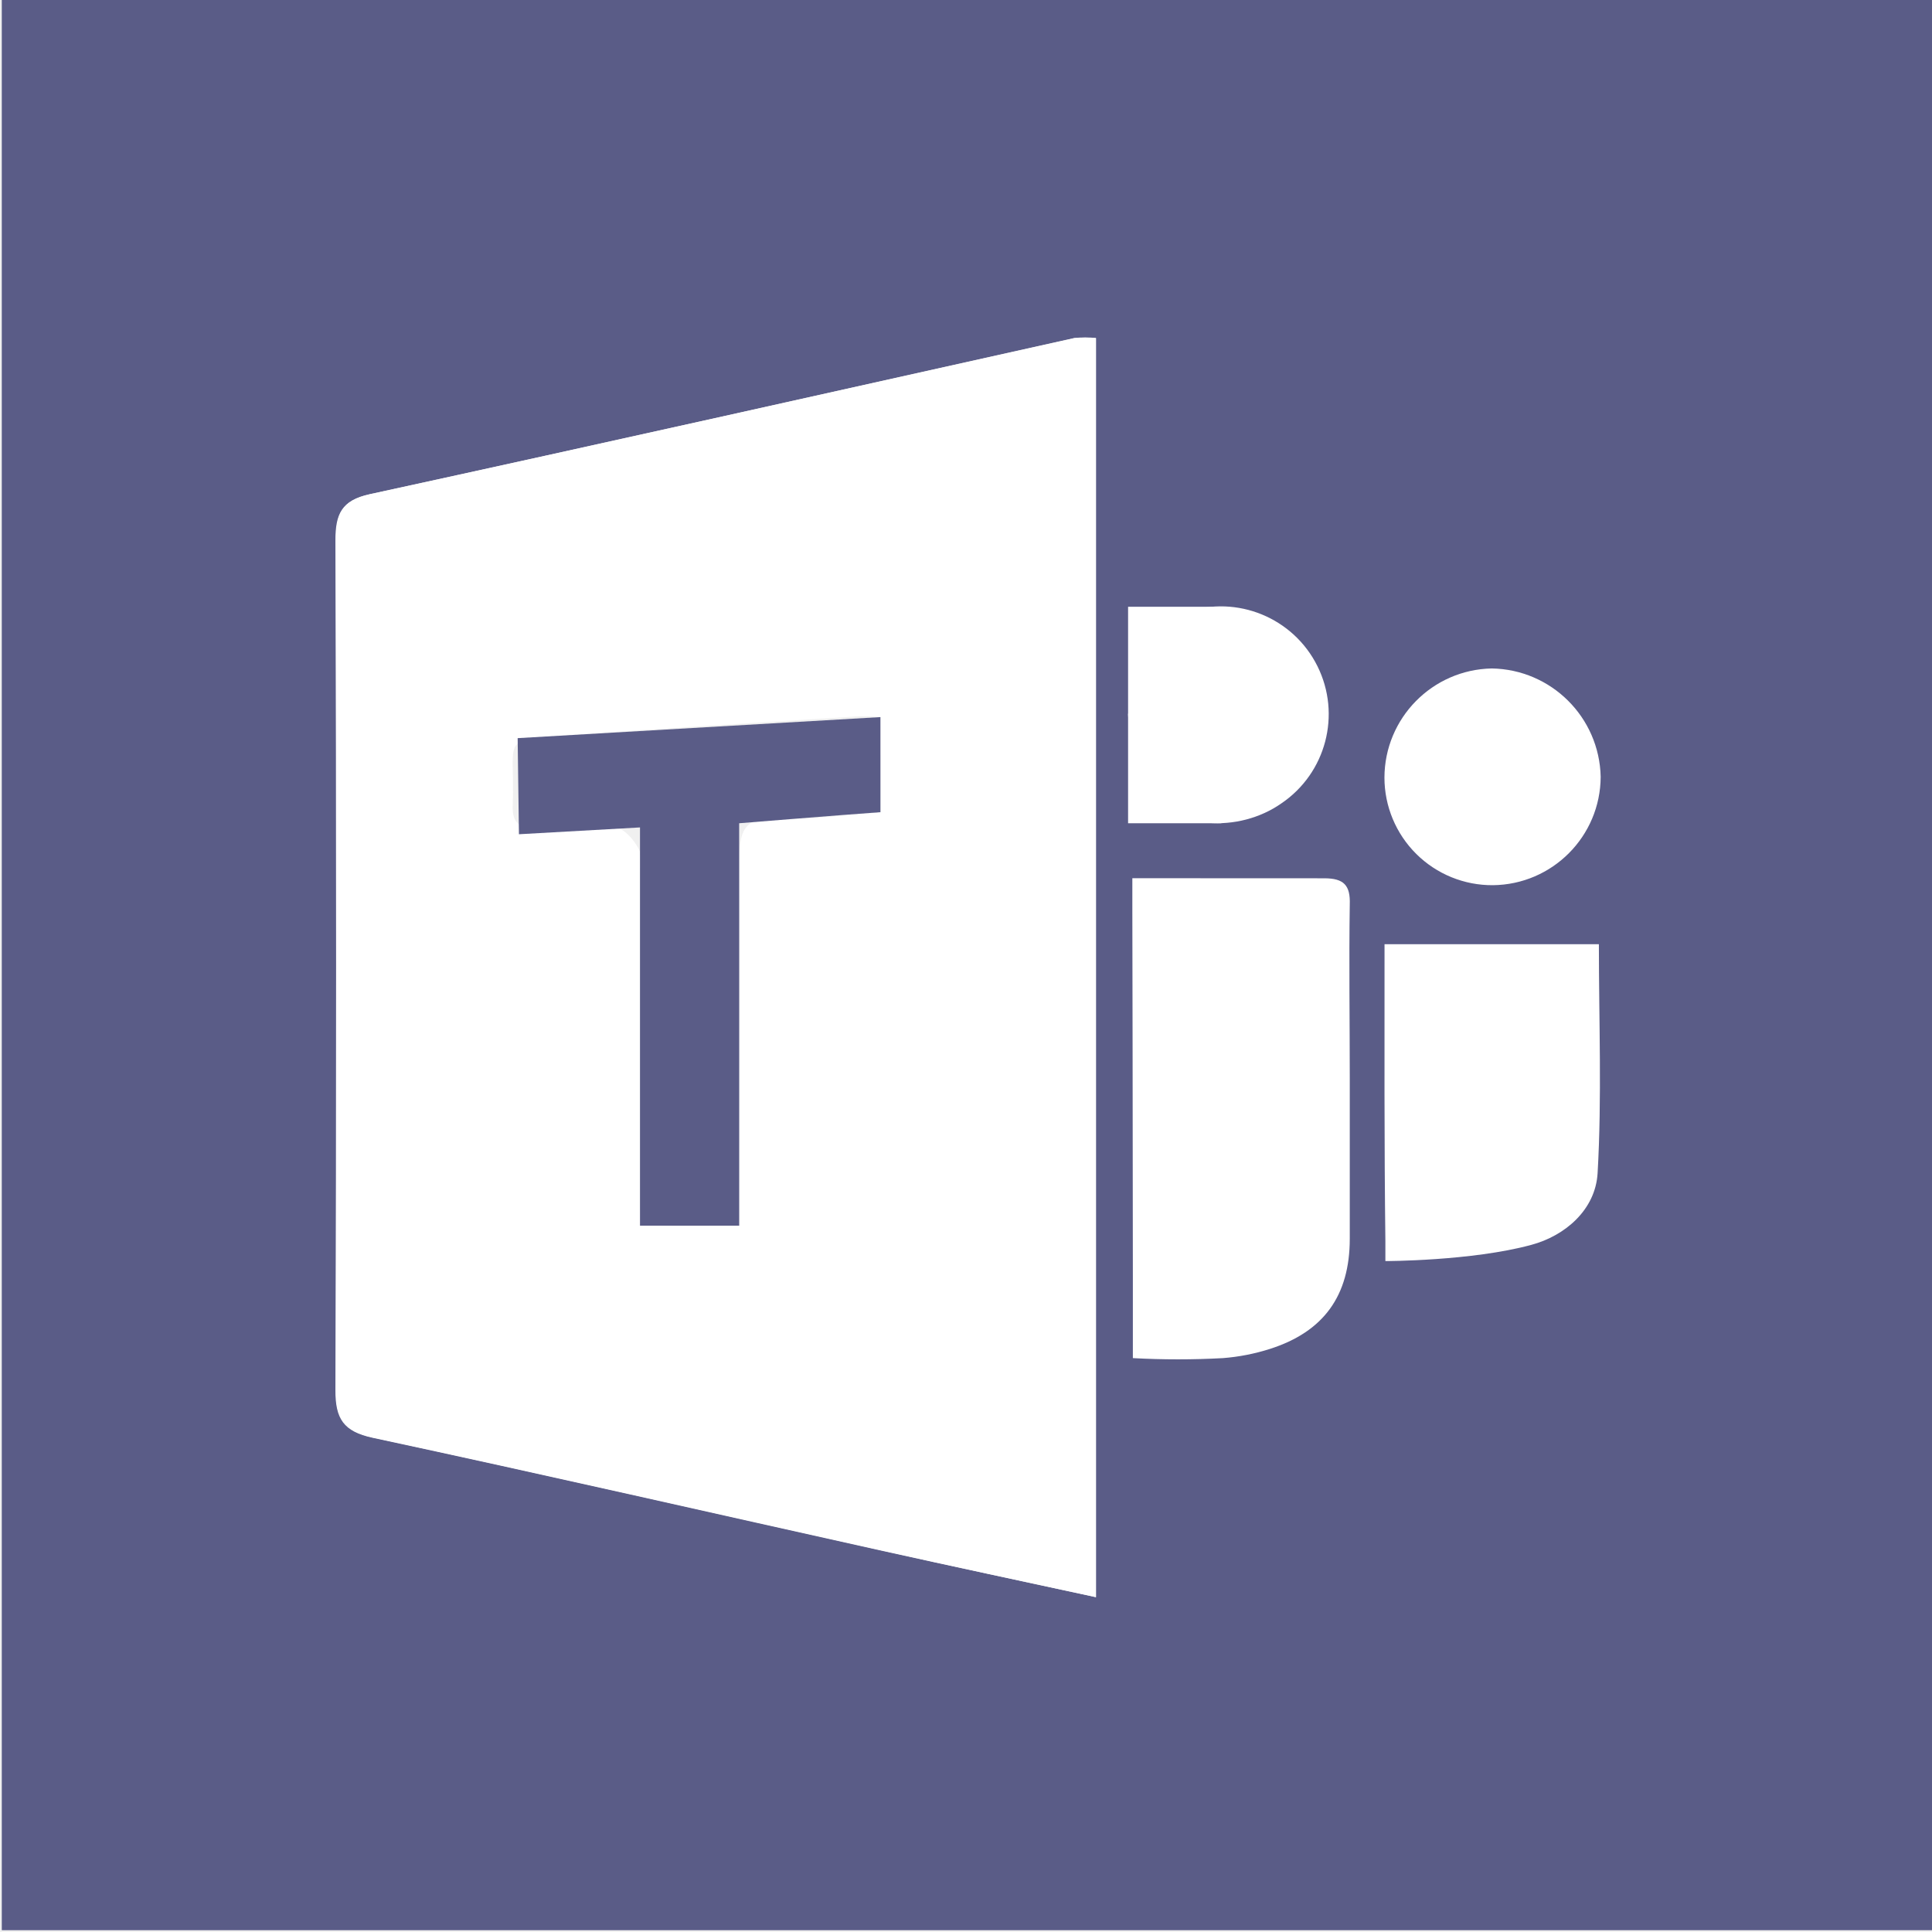
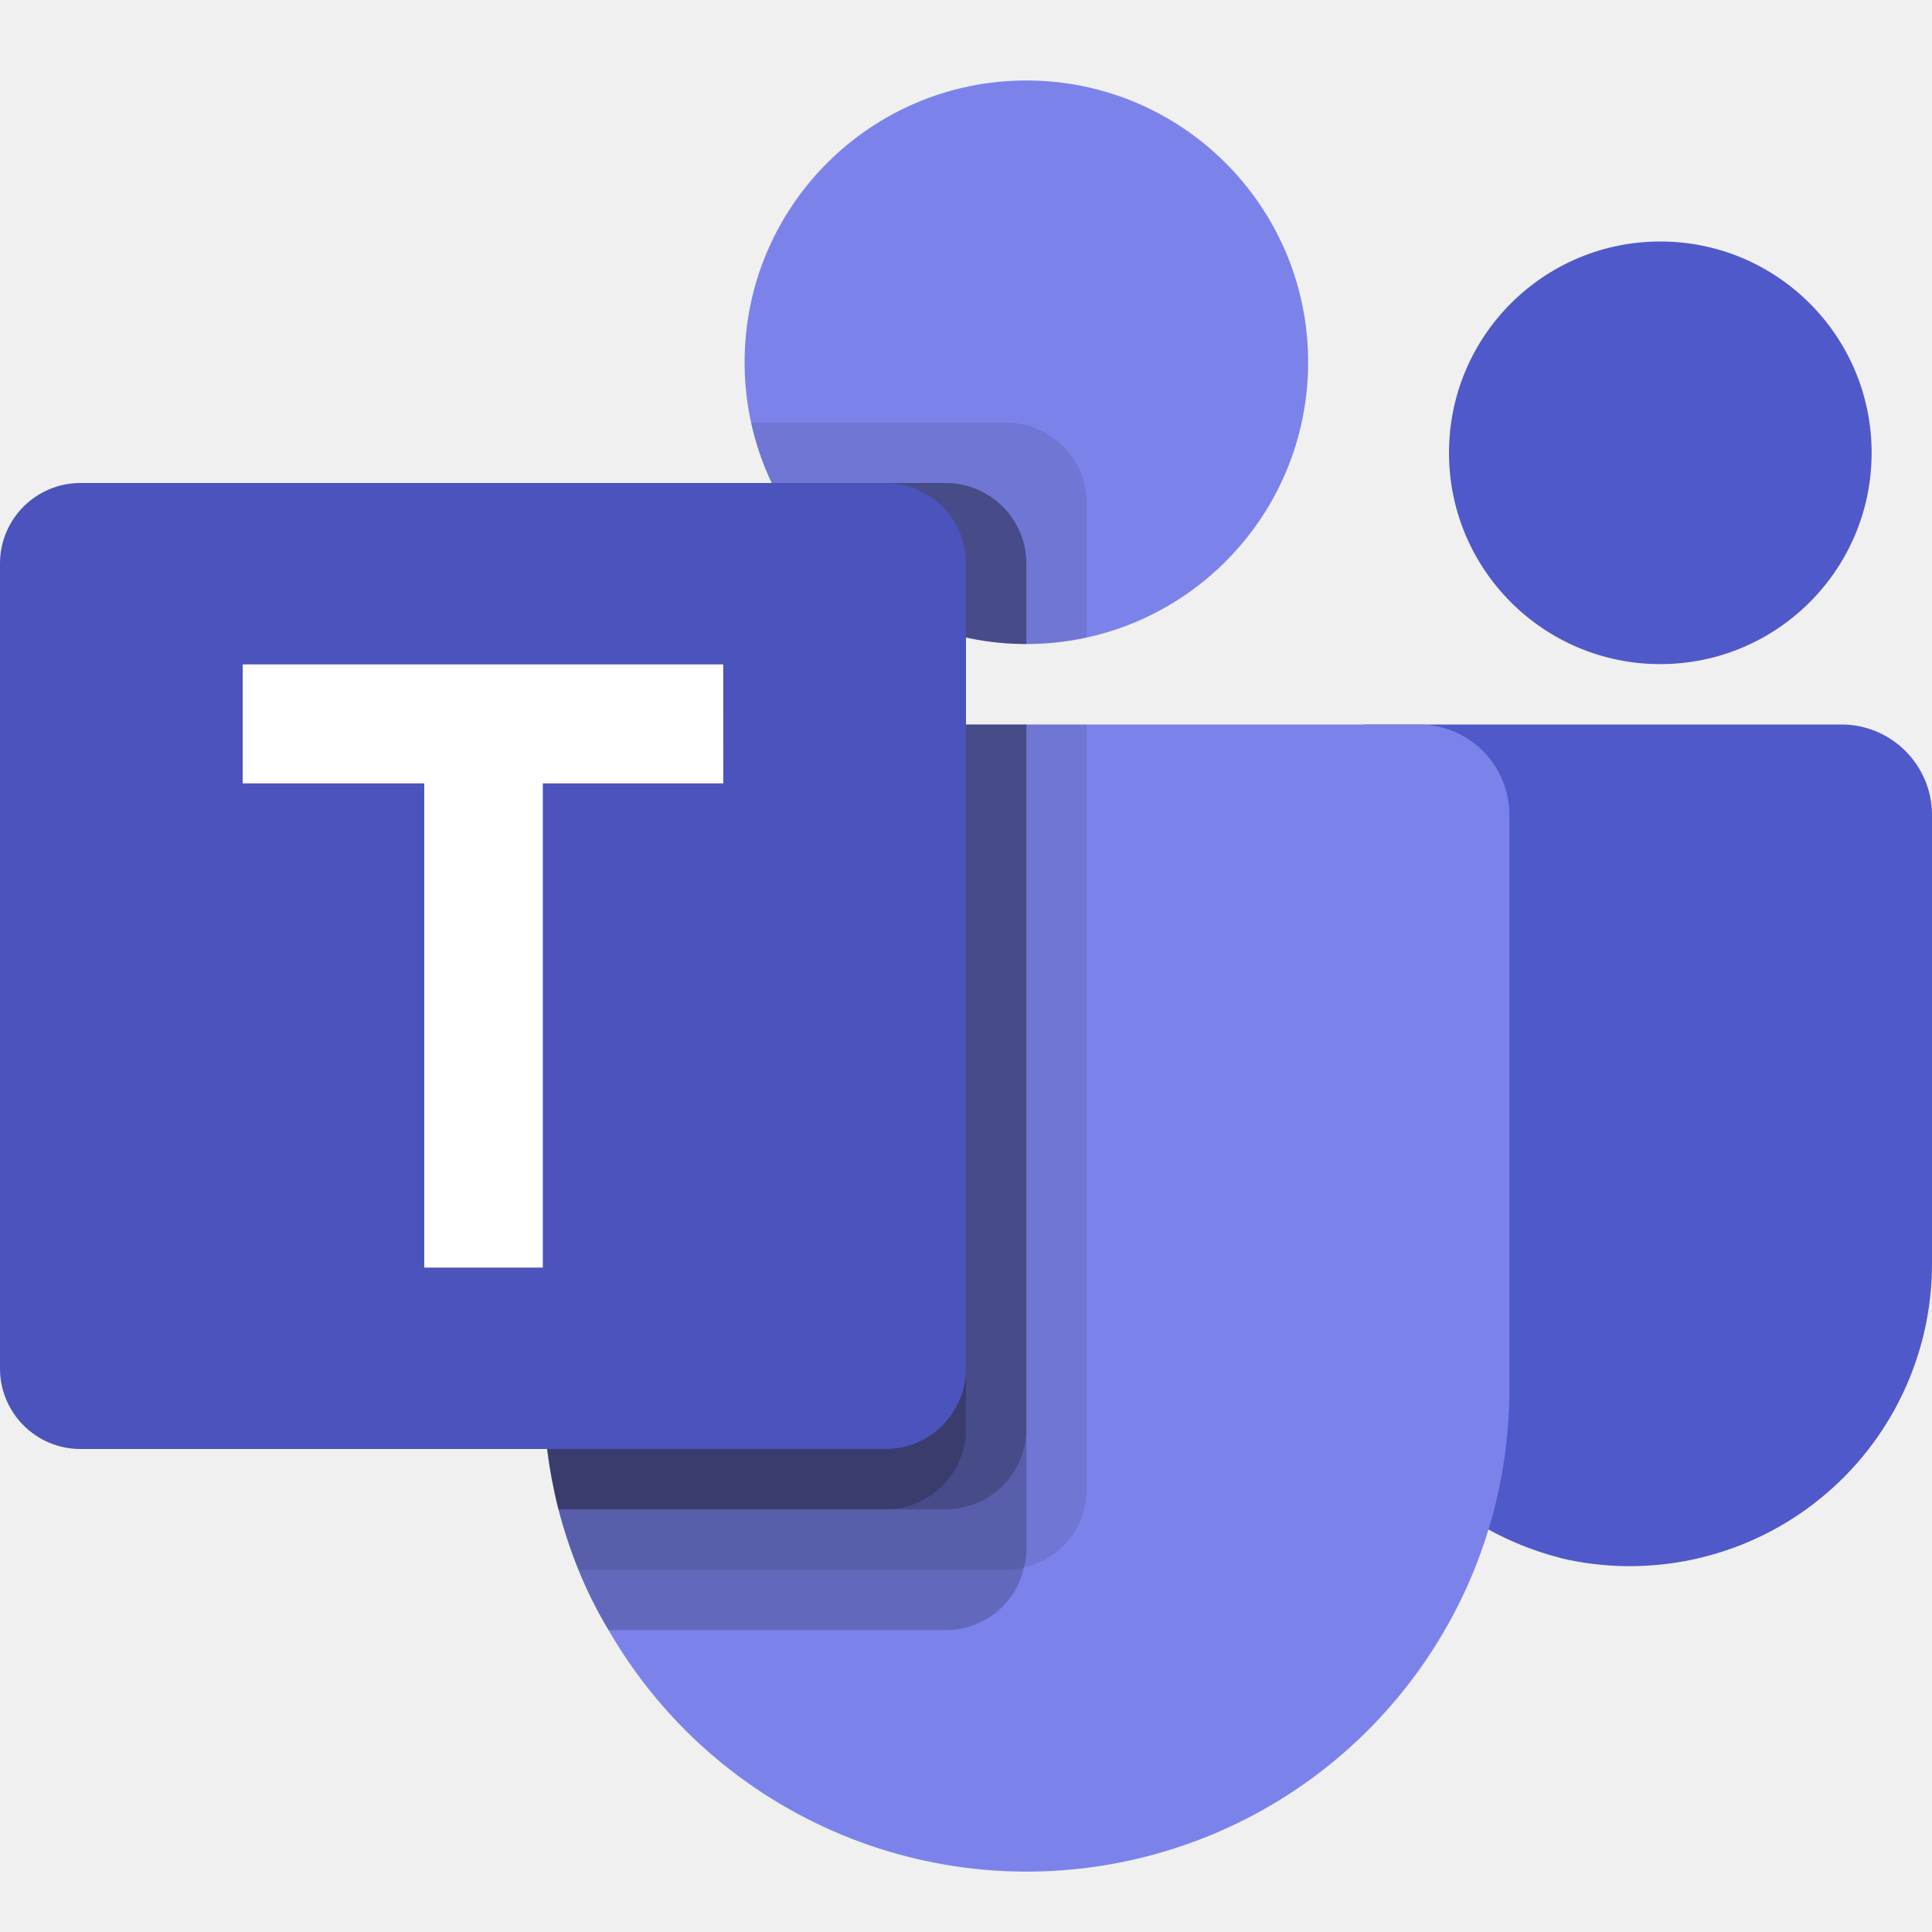
- <svg xmlns="http://www.w3.org/2000/svg" id="Ebene_1" data-name="Ebene 1" viewBox="0 0 226.77 226.77">
-   <defs>
-     <style>.cls-1{fill:#5a5c87;}.cls-2{fill:#fff;}</style>
-   </defs>
-   <path class="cls-1" d="M.21,226.56V-.21H227V226.56Zm128.43-39.1V39.67a13.17,13.17,0,0,0-2.53,0C98.55,45.81,71,52,43.43,58c-3.34.73-4,2.34-4,5.41q.12,49.87,0,99.74c0,3.34.93,4.85,4.37,5.59,20,4.3,39.93,8.85,59.9,13.29C111.82,183.86,120,185.6,128.64,187.47Z" />
-   <path class="cls-2" d="M128.64,187.47c-8.62-1.87-16.82-3.61-25-5.42-20-4.44-39.9-9-59.9-13.29-3.44-.74-4.38-2.24-4.37-5.59q.16-49.87,0-99.74c0-3.07.7-4.69,4-5.41C71,52,98.55,45.81,126.11,39.69a13.17,13.17,0,0,1,2.53,0Zm-25.3-103.3a23.75,23.75,0,0,0-2.38-.1c-11.15.7-22.31,1.35-33.45,2.17-9.16.68-7,0-7.33,8.29-.08,2,.75,2.69,2.67,2.62a72.33,72.33,0,0,1,9.42,0c1,.09,2.17,1.45,2.71,2.52.46.91.13,2.22.13,3.35q0,18.49,0,37c0,1.75-.25,3.78,2.38,3.85,3,.08,5.93,0,9.32,0,0-1.81,0-3.17,0-4.52,0-12.83.07-25.66,0-38.48,0-3.08.33-4.91,4.16-4.77,4.09.15,8.2-.46,12.41-.75Z" />
-   <path class="cls-2" d="M155.43,103.09c2.32,0,3.08.83,3,3.08-.1,6.79,0,13.58,0,20.37,0,6.29,0,12.57,0,18.86,0,6.7-3.08,10.92-9.37,12.93a24.26,24.26,0,0,1-5.52,1.08,96.72,96.72,0,0,1-10.57,0s0-5.09,0-9.71c0-14.21-.06-42.62-.06-42.62v-4" />
-   <path class="cls-2" d="M162.51,110.83h25.16c0,9.1.36,18-.15,26.87-.25,4.29-3.8,7.35-7.79,8.42-7,1.9-17.12,1.9-17.12,1.9s0-1.92,0-2.35C162.47,134.23,162.51,122.78,162.51,110.83Z" />
-   <path class="cls-2" d="M187.88,91.17a12.78,12.78,0,0,1-12.66,12.73A12.64,12.64,0,0,1,162.5,91.28a12.85,12.85,0,0,1,12.6-12.82A13,13,0,0,1,187.88,91.17Z" />
-   <path class="cls-2" d="M132.41,83.85s1.3-10,6.82-12A12.65,12.65,0,0,1,150.4,94.3c-5,3.5-12.58,3.13-16-1.63C132.75,90.43,132.41,83.85,132.41,83.85Z" />
-   <path class="cls-1" d="M103.34,84.17V95.33c-4.21.29-16.58,1.3-16.58,1.3s0,45.42,0,47.23H75.12l0-46.74-14.21.8-.15-11.28" />
-   <rect class="cls-2" x="132.41" y="71.22" width="10.95" height="25.41" />
+ <svg xmlns="http://www.w3.org/2000/svg" viewBox="0 0 32 32">
+   <g id="STYLE_COLOR" data-name="STYLE = COLOR">
+     <circle id="Head" cx="17" cy="6" r="4.667" fill="#7b83eb" />
+     <path d="M16.667,7H12.441q.01.047.021.093l.002.008c.007.029.014.057.021.086A4.671,4.671,0,0,0,18,10.559V8.333A1.337,1.337,0,0,0,16.667,7Z" opacity="0.1" />
+     <path d="M15.667,8H12.783A4.667,4.667,0,0,0,17,10.667V9.333A1.337,1.337,0,0,0,15.667,8Z" opacity="0.2" />
+     <circle id="Head-2" data-name="Head" cx="27.5" cy="7.5" r="3.5" fill="#5059c9" />
+     <path d="M30.5,12H22.639a.639.639,0,0,0-.639.639v8.11A5.121,5.121,0,0,0,25.966,25.834a5.006,5.006,0,0,0,6.034-4.896V13.5A1.5,1.5,0,0,0,30.5,12Z" fill="#5059c9" />
+     <path d="M25,13.5V23a7.995,7.995,0,0,1-14.92,4,7.173,7.173,0,0,1-.5-1,8.367,8.367,0,0,1-.33-1A8.24,8.24,0,0,1,9,23V13.5A1.498,1.498,0,0,1,10.5,12h13A1.498,1.498,0,0,1,25,13.5Z" fill="#7b83eb" />
+     <path d="M15.667,8H12.783A4.667,4.667,0,0,0,17,10.667V9.333A1.337,1.337,0,0,0,15.667,8Z" opacity="0.2" />
+     <path d="M18,12V24.67a1.32,1.32,0,0,1-1.04,1.29.966.966,0,0,1-.29.04H9.58a8.367,8.367,0,0,1-.33-1A8.24,8.24,0,0,1,9,23V13.5A1.498,1.498,0,0,1,10.5,12Z" opacity="0.1" />
+     <path d="M17,12V25.67a.967.967,0,0,1-.04.29A1.32,1.32,0,0,1,15.67,27H10.08a7.173,7.173,0,0,1-.5-1,8.367,8.367,0,0,1-.33-1A8.24,8.24,0,0,1,9,23V13.5A1.498,1.498,0,0,1,10.5,12Z" opacity="0.2" />
+     <path d="M17,12V23.67A1.336,1.336,0,0,1,15.67,25H9.25A8.24,8.24,0,0,1,9,23V13.5A1.498,1.498,0,0,1,10.5,12Z" opacity="0.2" />
+     <path d="M10.5,12A1.498,1.498,0,0,0,9,13.5V23a8.24,8.24,0,0,0,.25,2h5.42A1.336,1.336,0,0,0,16,23.67V12Z" opacity="0.2" />
+     <path id="Back_Plate" data-name="Back Plate" d="M1.333,8H14.667A1.333,1.333,0,0,1,16,9.333V22.667A1.333,1.333,0,0,1,14.667,24H1.333A1.333,1.333,0,0,1,0,22.667V9.333A1.333,1.333,0,0,1,1.333,8Z" fill="#4b53bc" />
+     <path d="M11.98,12.975H8.991v8.02H7.027V12.975H4.02V11.005h7.959Z" fill="#fff" />
+     <rect width="32" height="32" fill="none" />
+   </g>
</svg>
